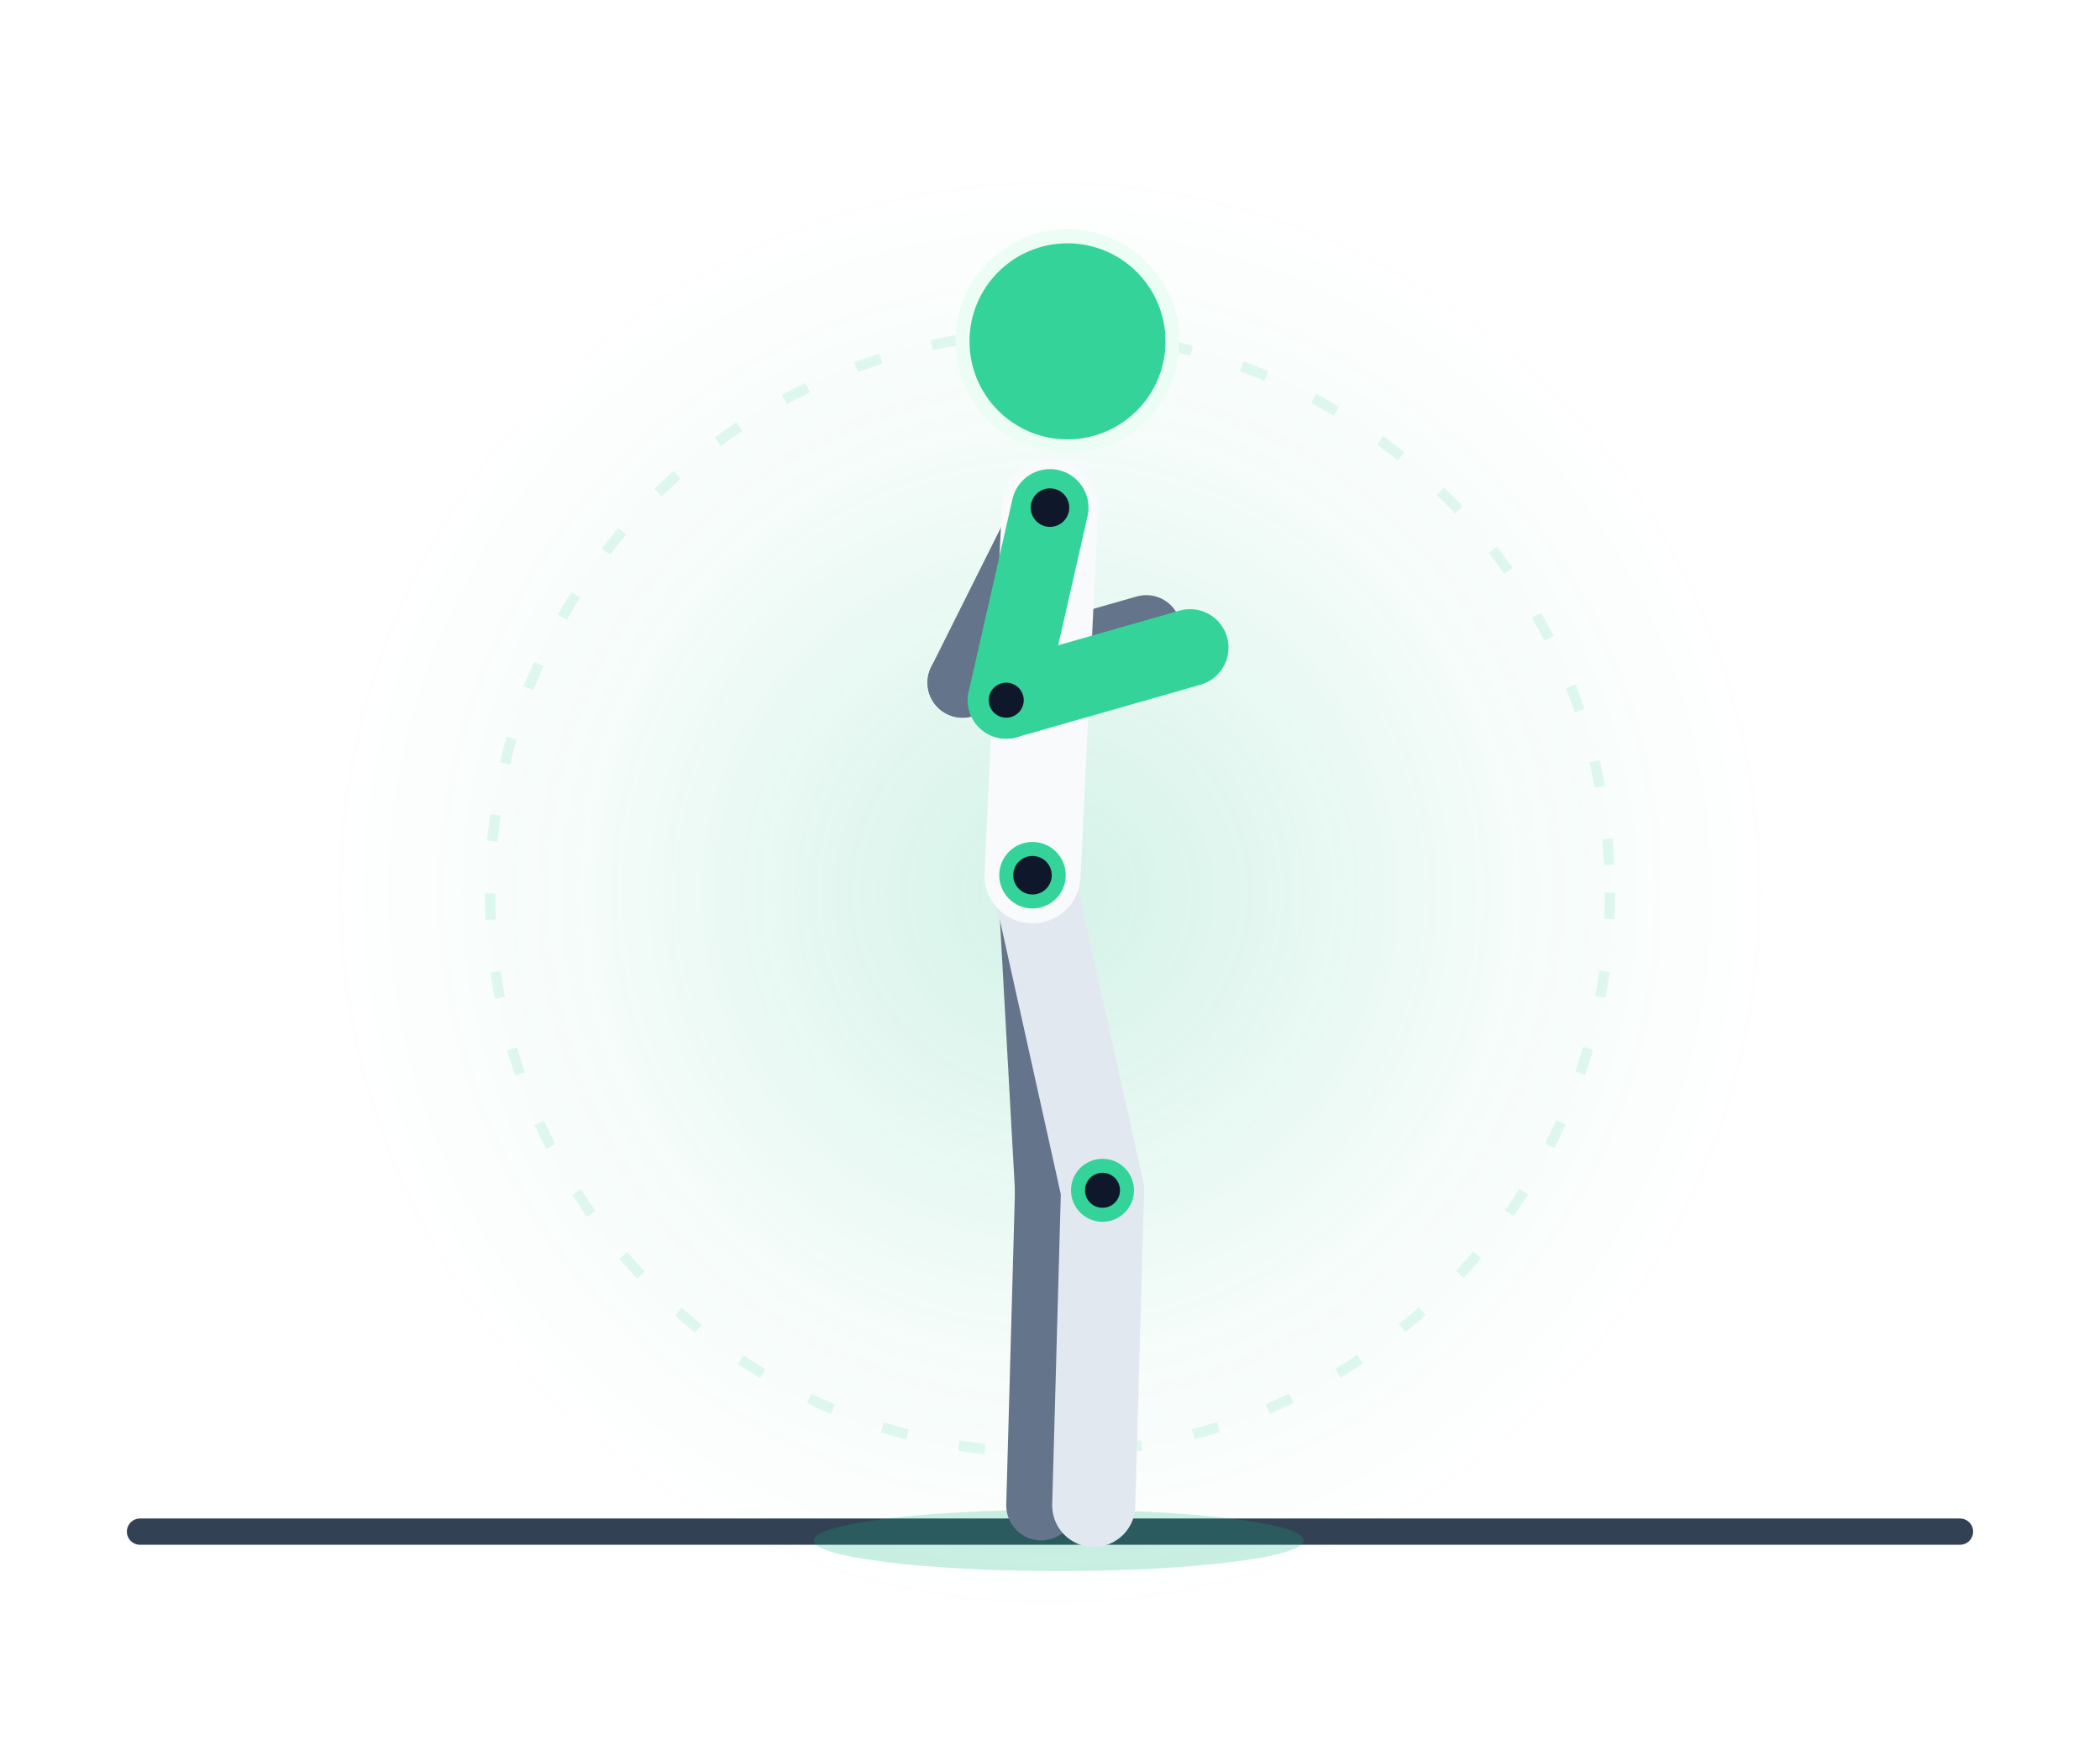
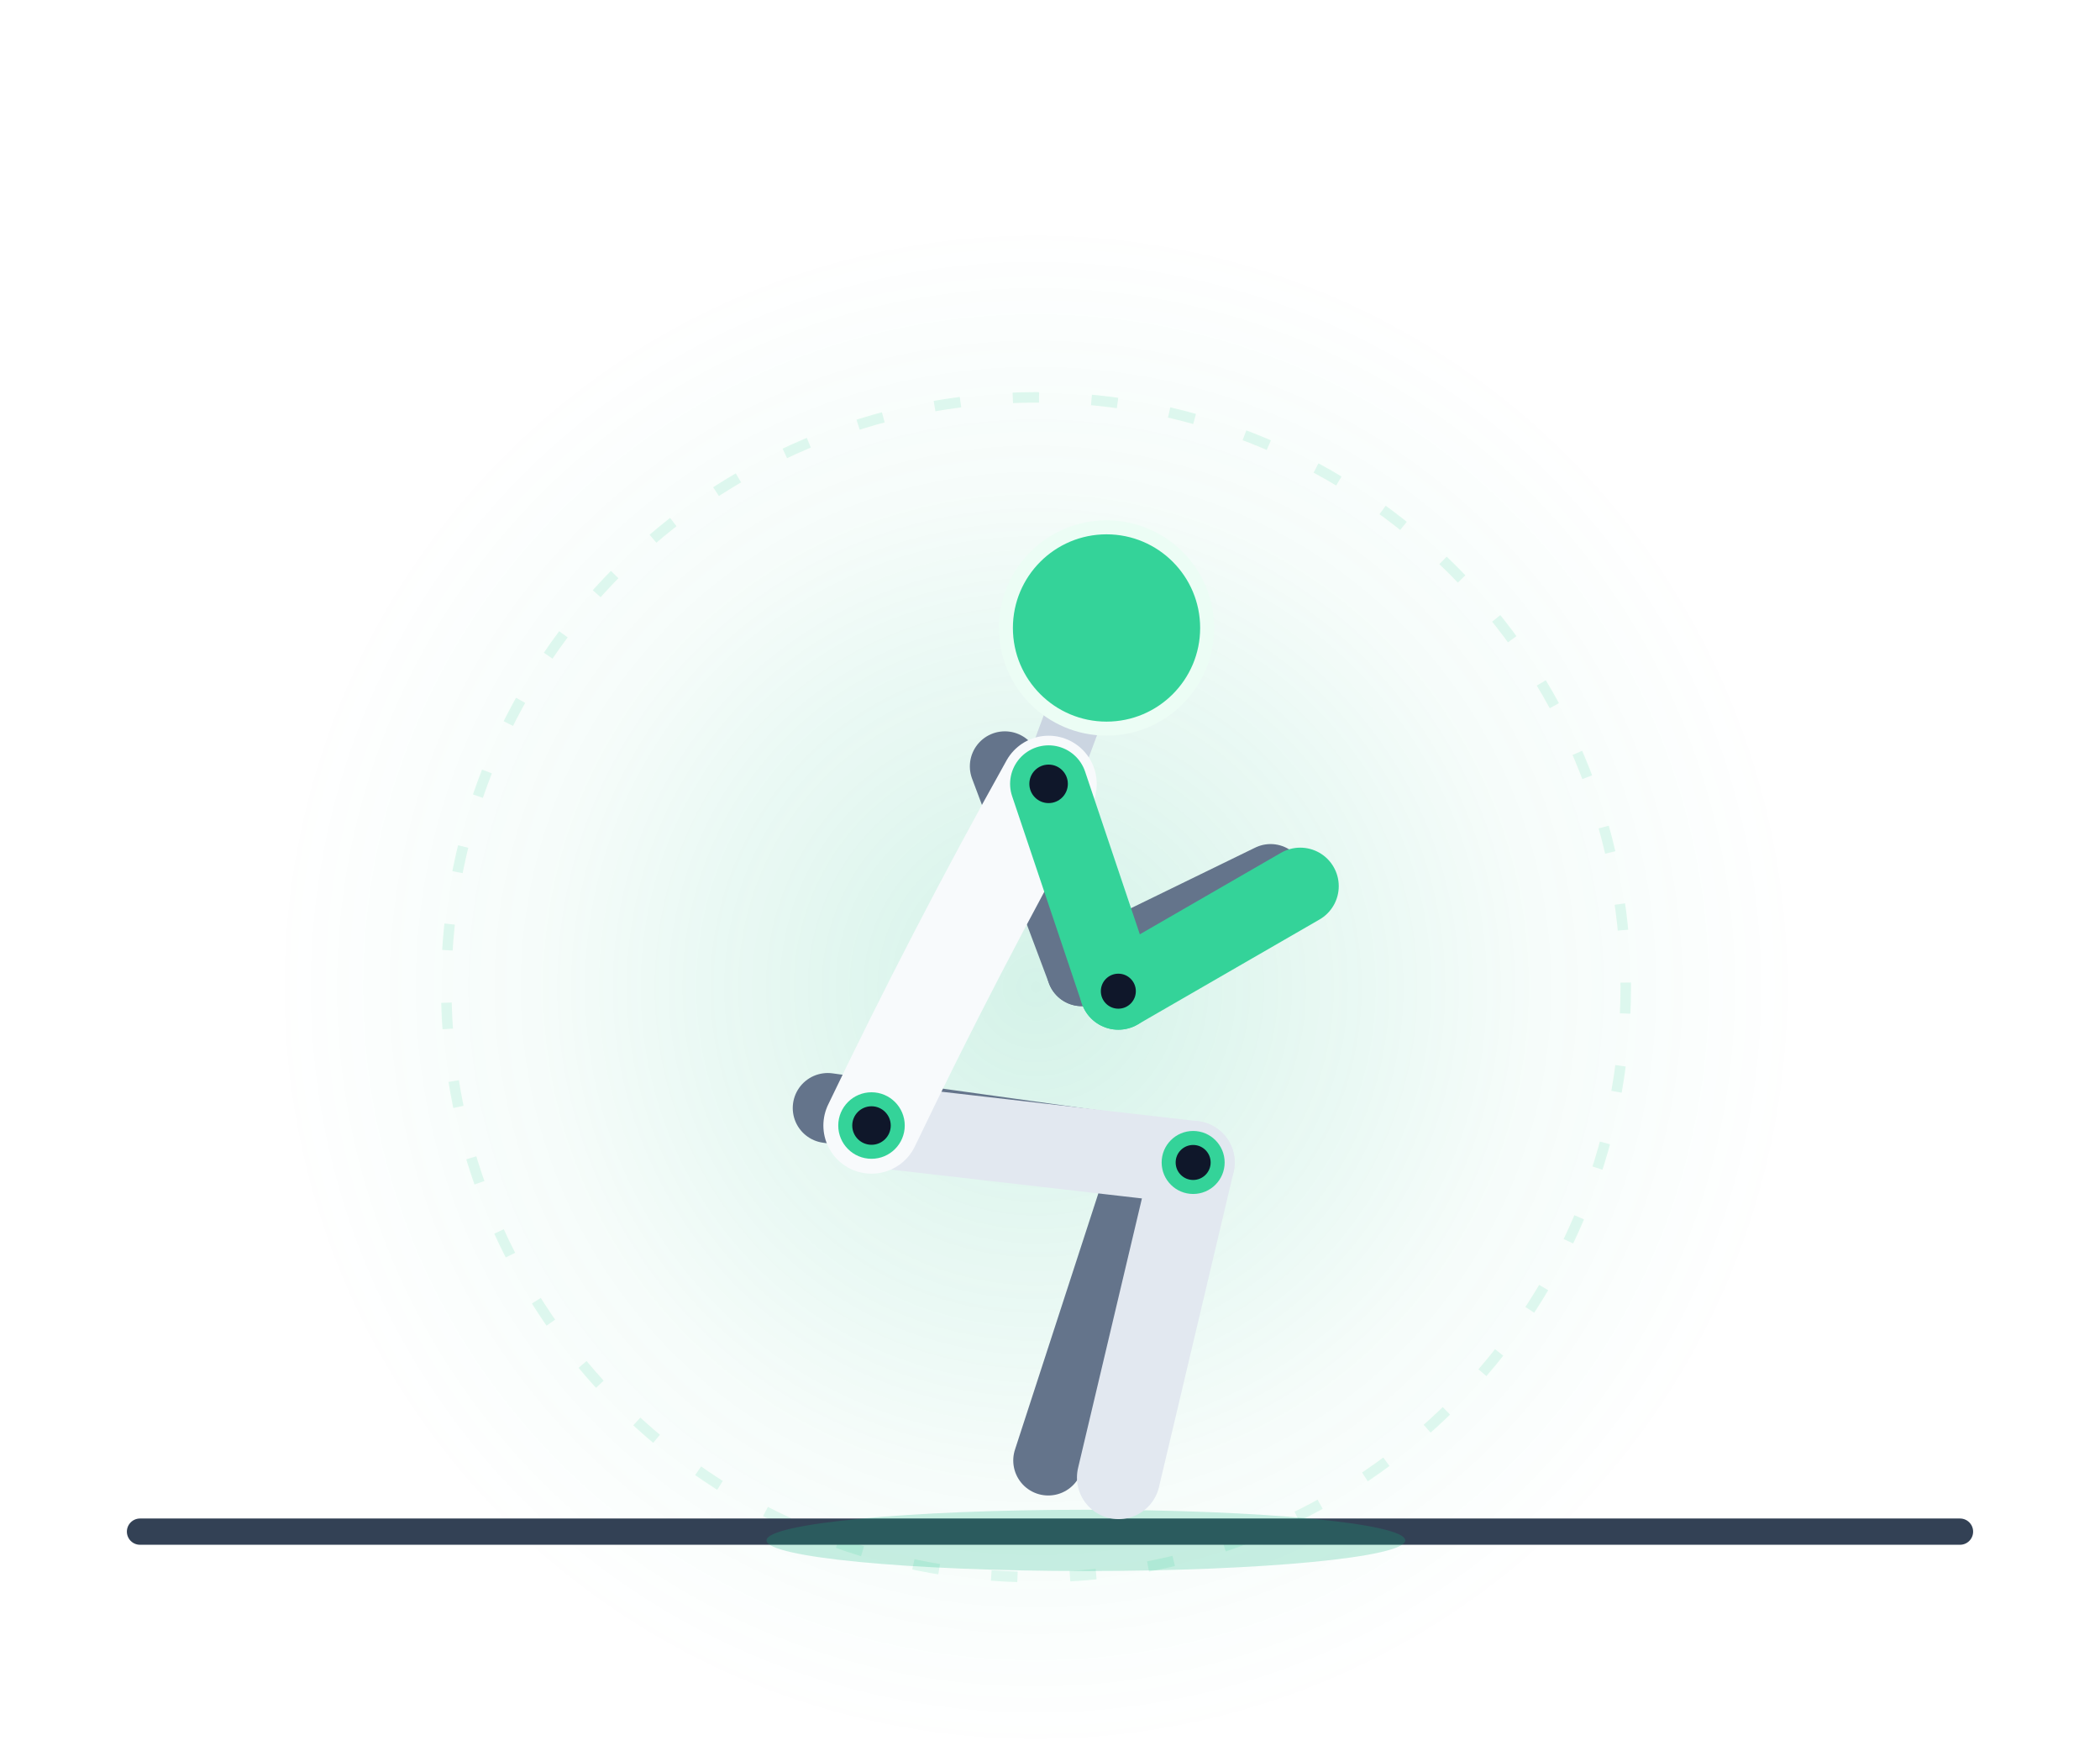
- <svg xmlns="http://www.w3.org/2000/svg" viewBox="0 0 240 200" preserveAspectRatio="xMidYMid meet" class="exercise-svg" role="img" aria-label="squat" data-archetype="squat" data-pose-a="{&quot;head&quot;:[122,39],&quot;shoulder&quot;:[120,58],&quot;hip&quot;:[118,100],&quot;elbow_f&quot;:[115,80],&quot;hand_f&quot;:[136,74],&quot;elbow_b&quot;:[110,78],&quot;hand_b&quot;:[131,72],&quot;knee_f&quot;:[126,136],&quot;foot_f&quot;:[125,172],&quot;knee_b&quot;:[120,136],&quot;foot_b&quot;:[119,172]}" data-pose-b="{&quot;head&quot;:[124,78],&quot;shoulder&quot;:[120,97],&quot;hip&quot;:[104,136],&quot;elbow_f&quot;:[140,100],&quot;hand_f&quot;:[164,94],&quot;elbow_b&quot;:[135,98],&quot;hand_b&quot;:[159,92],&quot;knee_f&quot;:[142,137],&quot;foot_f&quot;:[125,172],&quot;knee_b&quot;:[136,137],&quot;foot_b&quot;:[119,172]}">
+ <svg xmlns="http://www.w3.org/2000/svg" viewBox="0 0 240 200" preserveAspectRatio="xMidYMid meet" class="exercise-svg" role="img" aria-label="Squat" data-archetype="squat" data-bones="{&quot;lumbar&quot;:22.0,&quot;thoracic&quot;:22.0,&quot;neck&quot;:19.0,&quot;uarm&quot;:25.0,&quot;farm&quot;:24.0,&quot;thigh&quot;:37.0,&quot;shin&quot;:37.0,&quot;back_dx&quot;:-5.0,&quot;back_dy&quot;:-2.0}" data-pose-a="{&quot;hip_x&quot;:114,&quot;hip_y&quot;:98,&quot;lumbar&quot;:-86,&quot;thoracic&quot;:-86,&quot;neck&quot;:-84,&quot;uarm_f&quot;:102,&quot;farm_f&quot;:-48,&quot;uarm_b&quot;:100,&quot;farm_b&quot;:-44,&quot;thigh_f&quot;:63.96,&quot;shin_f&quot;:96.58,&quot;thigh_b&quot;:65.18,&quot;shin_b&quot;:100.17}" data-pose-b="{&quot;hip_x&quot;:98,&quot;hip_y&quot;:132,&quot;lumbar&quot;:-62,&quot;thoracic&quot;:-58,&quot;neck&quot;:-68,&quot;uarm_f&quot;:68,&quot;farm_f&quot;:-28,&quot;uarm_b&quot;:66,&quot;farm_b&quot;:-24,&quot;thigh_f&quot;:0.17,&quot;shin_f&quot;:104.08,&quot;thigh_b&quot;:1.54,&quot;shin_b&quot;:108.9}" data-equipment="body_only">
  <defs>
    <radialGradient id="glow-squat" cx="50%" cy="50%" r="50%">
      <stop offset="0%" stop-color="#10b981" stop-opacity="0.18" />
      <stop offset="65%" stop-color="#10b981" stop-opacity="0.04" />
      <stop offset="100%" stop-color="#10b981" stop-opacity="0" />
    </radialGradient>
  </defs>
-   <circle class="js-aura" cx="120" cy="102" r="82" fill="url(#glow-squat)" />
-   <circle class="js-ring" cx="120" cy="102" r="64" fill="none" stroke="#34d399" stroke-opacity="0.14" stroke-width="1.2" stroke-dasharray="3 6" />
+   <circle class="js-aura" cx="118.4" cy="112.8" r="87.20" fill="url(#glow-squat)" />
+   <circle class="js-ring" cx="118.4" cy="112.8" r="67.40" fill="none" stroke="#34d399" stroke-opacity="0.14" stroke-width="1.2" stroke-dasharray="3 6" />
  <line x1="16" y1="175" x2="224" y2="175" stroke="#334155" stroke-width="3" stroke-linecap="round" />
-   <ellipse class="js-shadow" cx="121.0" cy="176" rx="28" ry="3.5" fill="#10b981" fill-opacity="0.22" />
+   <ellipse class="js-shadow" cx="124.10" cy="176" rx="36.50" ry="3.5" fill="#10b981" fill-opacity="0.22" />
  <g stroke="#64748b" stroke-width="8" stroke-linecap="round">
-     <line class="js-thigh-b" x1="118" y1="100" x2="120" y2="136" />
-     <line class="js-shin-b" x1="120" y1="136" x2="119" y2="172" />
-     <line class="js-uarm-b" x1="120" y1="58" x2="110" y2="78" />
-     <line class="js-farm-b" x1="110" y1="78" x2="131" y2="72" />
+     <line class="js-thigh-b" x1="94.60" y1="126.60" x2="131.25" y2="131.69" />
+     <line class="js-shin-b" x1="131.25" y1="131.69" x2="119.80" y2="166.87" />
+     <line class="js-uarm-b" x1="114.84" y1="87.56" x2="123.63" y2="110.96" />
+     <line class="js-farm-b" x1="123.63" y1="110.96" x2="145.21" y2="100.44" />
  </g>
  <g stroke="#e2e8f0" stroke-width="9.5" stroke-linecap="round">
-     <line class="js-thigh-f" x1="118" y1="100" x2="126" y2="136" />
-     <line class="js-shin-f" x1="126" y1="136" x2="125" y2="172" />
+     <line class="js-thigh-f" x1="99.60" y1="128.60" x2="136.36" y2="132.82" />
+     <line class="js-shin-f" x1="136.36" y1="132.82" x2="127.83" y2="168.82" />
  </g>
-   <line class="js-torso" x1="120" y1="58" x2="118" y2="100" stroke="#f8fafc" stroke-width="11" stroke-linecap="round" />
+   <line class="js-neck" x1="119.84" y1="89.56" x2="126.46" y2="71.75" stroke="#cbd5e1" stroke-width="6.5" stroke-linecap="round" />
+   <path class="js-torso" d="M 99.60 128.60 Q 109.11 108.76 119.84 89.56" fill="none" stroke="#f8fafc" stroke-width="11" stroke-linecap="round" stroke-linejoin="round" />
  <g stroke="#34d399" stroke-width="8.8" stroke-linecap="round">
-     <line class="js-uarm-f" x1="120" y1="58" x2="115" y2="80" />
-     <line class="js-farm-f" x1="115" y1="80" x2="136" y2="74" />
+     <line class="js-uarm-f" x1="119.84" y1="89.56" x2="127.81" y2="113.25" />
+     <line class="js-farm-f" x1="127.81" y1="113.25" x2="148.60" y2="101.25" />
  </g>
  <g fill="#0f172a" stroke="#34d399" stroke-width="1.6">
-     <circle class="js-j-shoulder" cx="120" cy="58" r="3" />
-     <circle class="js-j-hip" cx="118" cy="100" r="3" />
-     <circle class="js-j-knee" cx="126" cy="136" r="2.8" />
-     <circle class="js-j-elbow" cx="115" cy="80" r="2.8" />
+     <circle class="js-j-shoulder" cx="119.84" cy="89.56" r="3" />
+     <circle class="js-j-hip" cx="99.60" cy="128.60" r="3" />
+     <circle class="js-j-knee" cx="136.36" cy="132.82" r="2.8" />
+     <circle class="js-j-elbow" cx="127.81" cy="113.25" r="2.8" />
  </g>
-   <circle class="js-head" cx="122" cy="39" r="12" fill="#34d399" stroke="#ecfdf5" stroke-width="1.6" />
+   <circle class="js-head" cx="126.46" cy="71.75" r="11.5" fill="#34d399" stroke="#ecfdf5" stroke-width="1.6" />
</svg>
